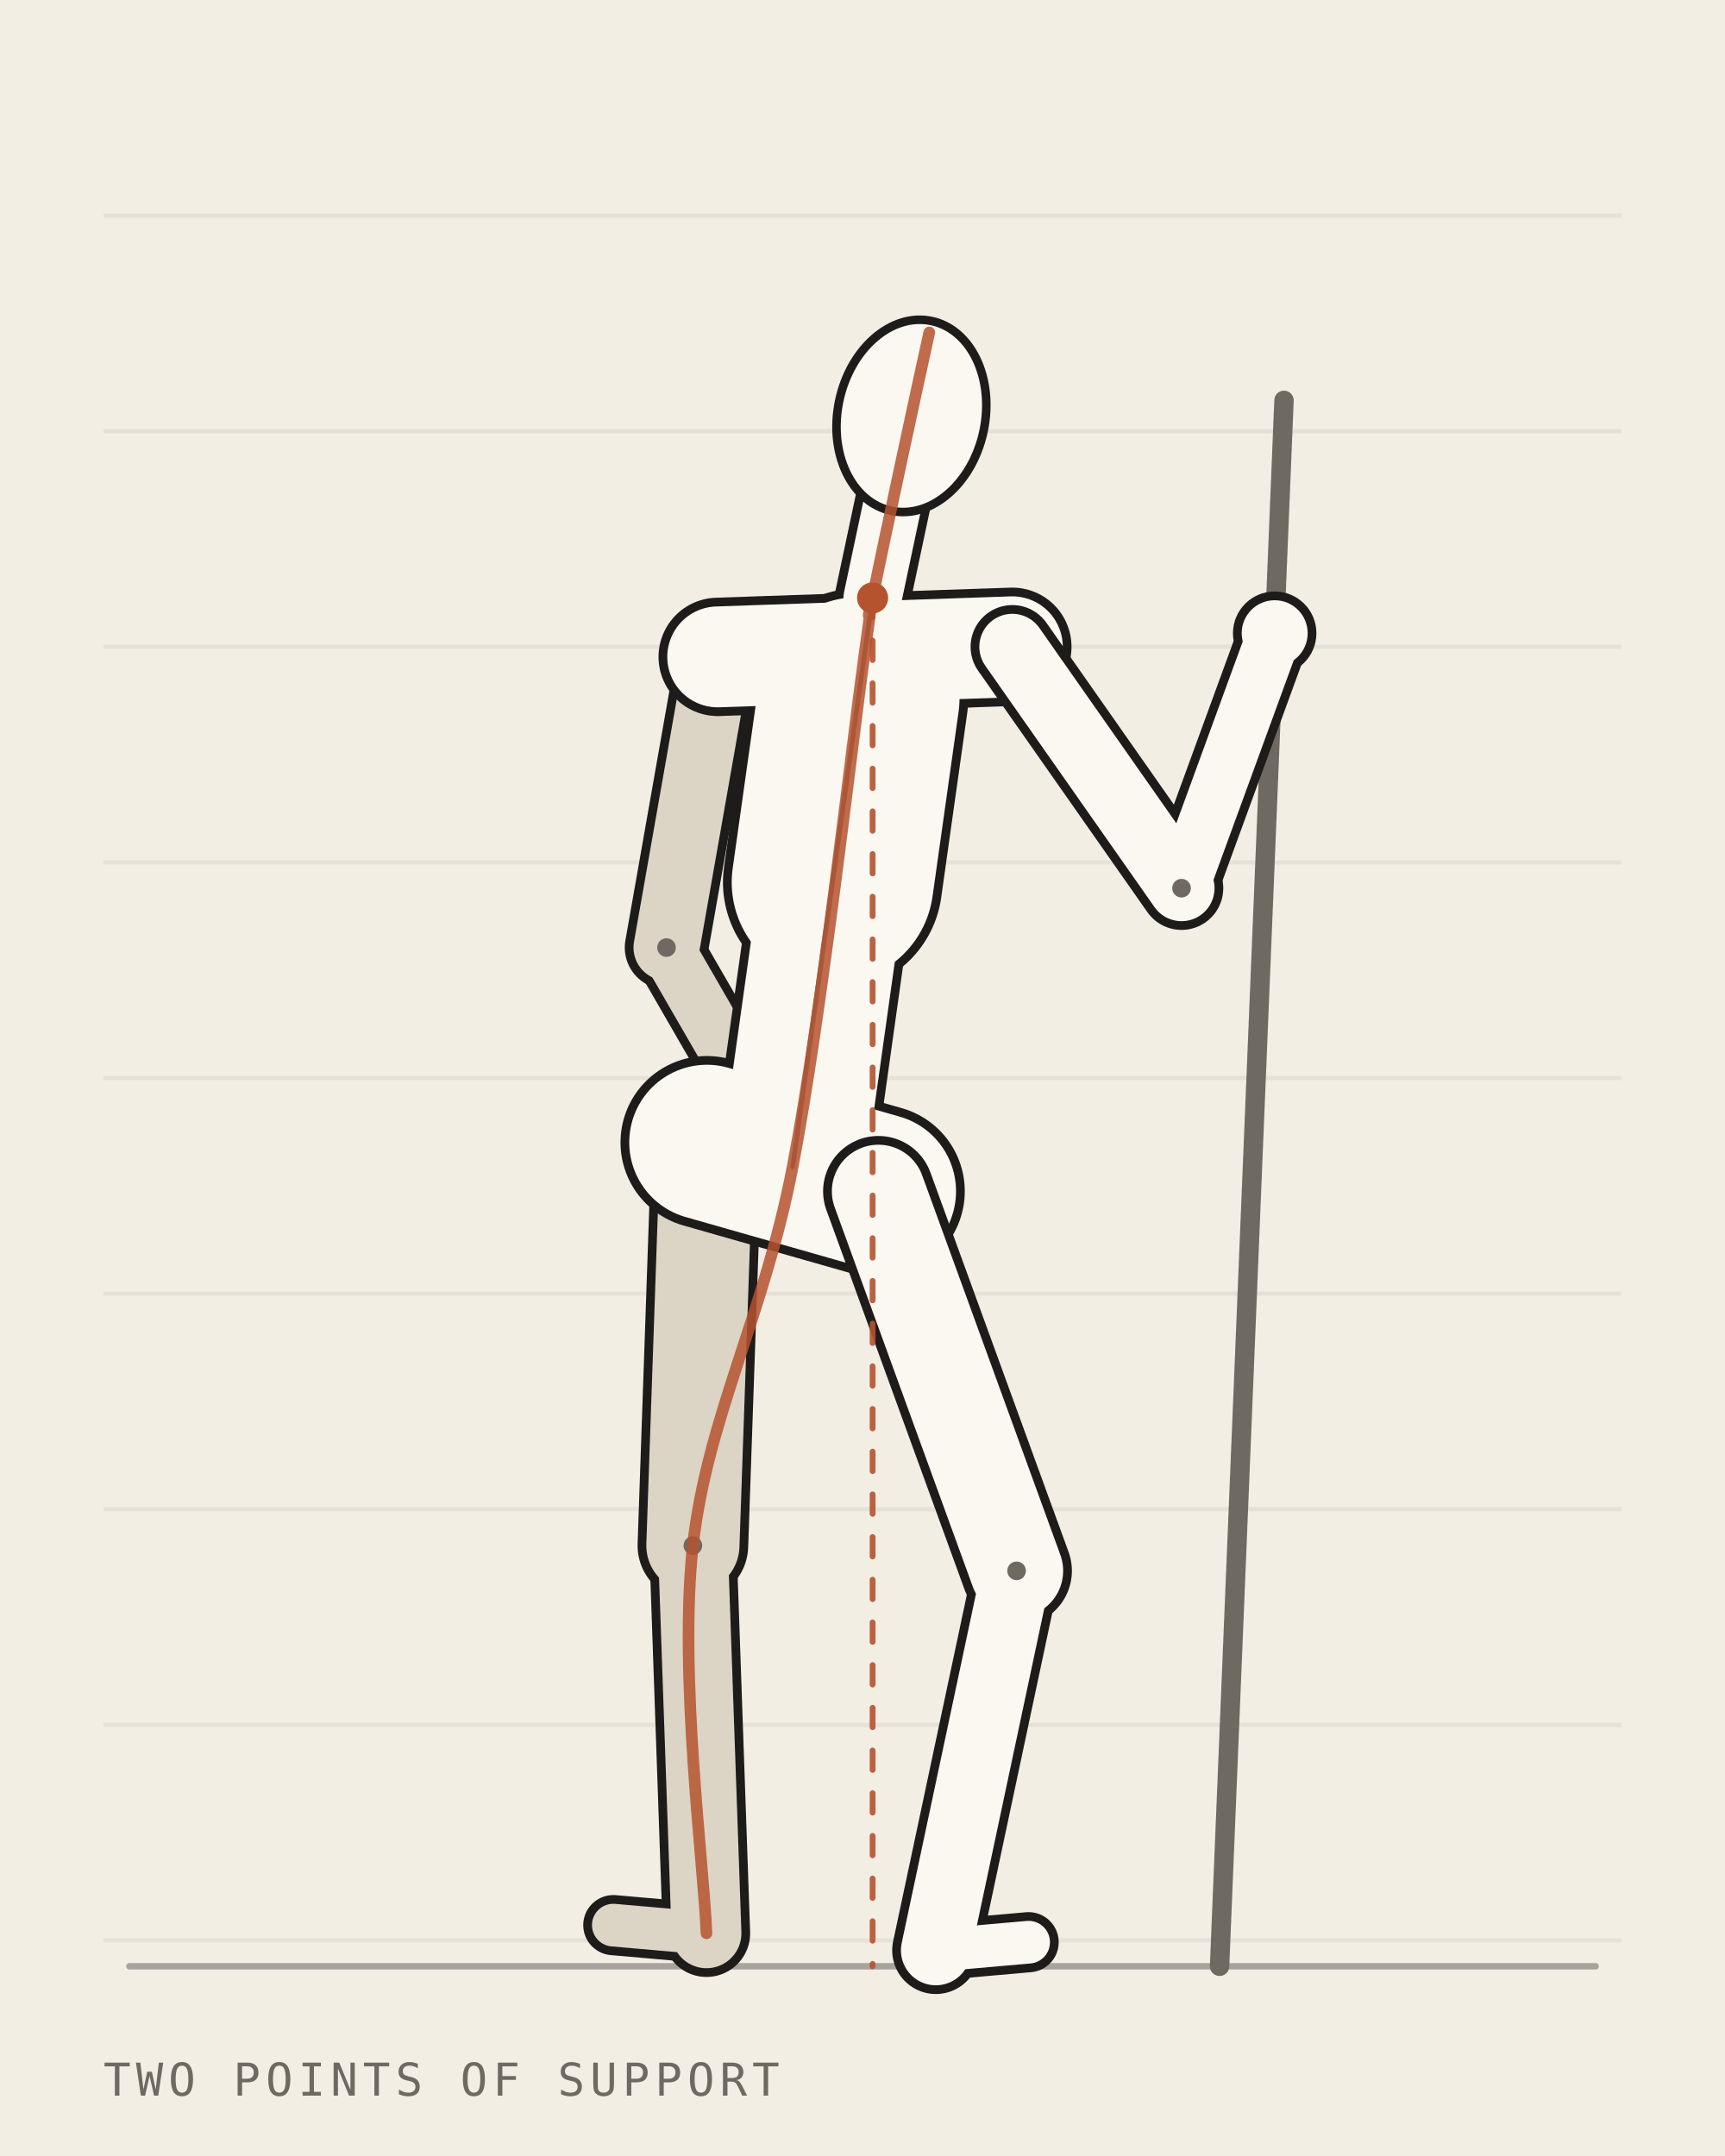
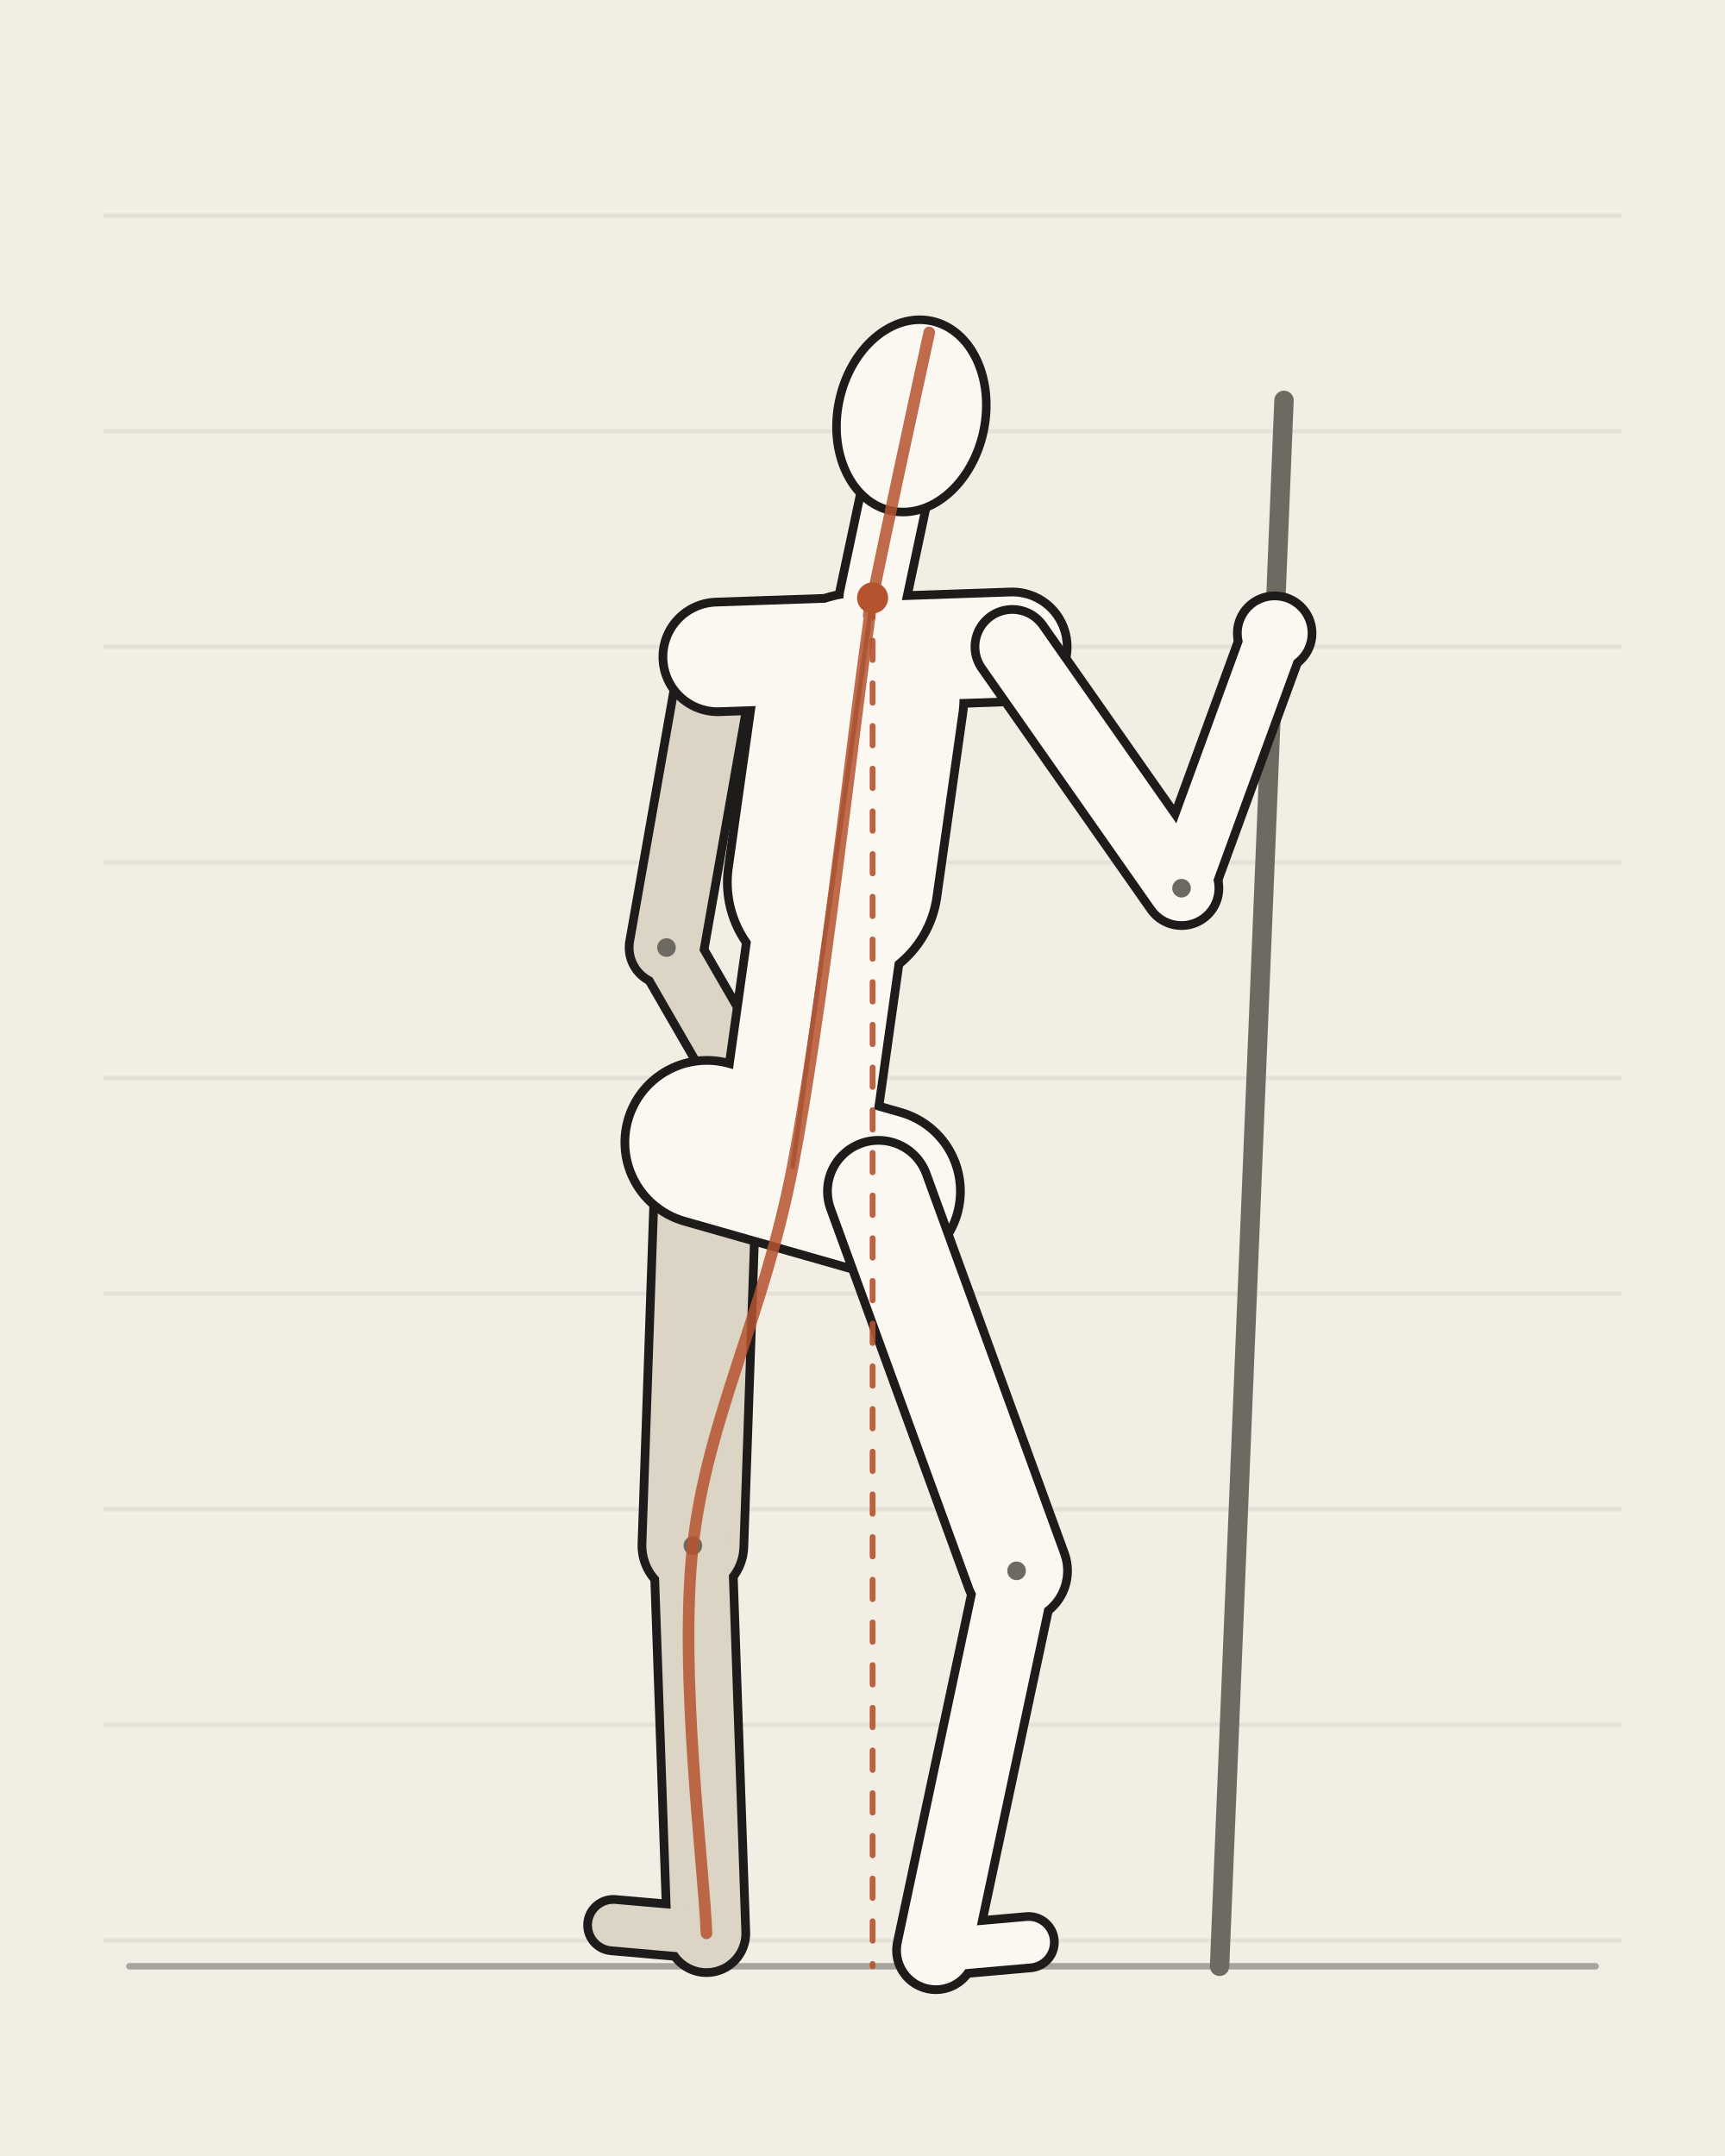
<svg xmlns="http://www.w3.org/2000/svg" viewBox="0 0 400 500" width="400" height="500" role="img" aria-label="balance supported">
  <rect width="400" height="500" fill="#F3EEE4" />
  <g stroke="#1D1C1A" stroke-opacity="0.06" stroke-width="1">
    <line x1="24" y1="50" x2="376" y2="50" />
    <line x1="24" y1="100" x2="376" y2="100" />
    <line x1="24" y1="150" x2="376" y2="150" />
    <line x1="24" y1="200" x2="376" y2="200" />
    <line x1="24" y1="250" x2="376" y2="250" />
    <line x1="24" y1="300" x2="376" y2="300" />
    <line x1="24" y1="350" x2="376" y2="350" />
    <line x1="24" y1="400" x2="376" y2="400" />
    <line x1="24" y1="450" x2="376" y2="450" />
  </g>
  <line x1="30" y1="456" x2="370" y2="456" stroke="#1D1C1A" stroke-width="1.5" stroke-linecap="round" stroke-opacity="0.35" />
  <g transform="translate(200 456) scale(0.9) translate(-200 -456)">
    <line x1="292" y1="456" x2="308.6" y2="52.5" stroke="#6E6A62" stroke-width="5" stroke-linecap="round" />
    <line x1="159.9" y1="243.7" x2="156.3" y2="347.6" stroke="#1D1C1A" stroke-width="28.5" stroke-linecap="round" />
    <line x1="156.3" y1="347.6" x2="159.8" y2="447.5" stroke="#1D1C1A" stroke-width="22.5" stroke-linecap="round" />
    <line x1="159.8" y1="447.5" x2="135.8" y2="445.4" stroke="#1D1C1A" stroke-width="15.5" stroke-linecap="round" />
    <line x1="162.7" y1="118.6" x2="149.5" y2="193.5" stroke="#1D1C1A" stroke-width="21.5" stroke-linecap="round" />
    <line x1="149.5" y1="193.5" x2="184.5" y2="254.1" stroke="#1D1C1A" stroke-width="18.5" stroke-linecap="round" />
    <circle cx="184.5" cy="254.1" r="10.75" fill="#1D1C1A" />
    <line x1="159.9" y1="243.7" x2="156.3" y2="347.6" stroke="#DCD4C5" stroke-width="24" stroke-linecap="round" />
    <line x1="156.3" y1="347.6" x2="159.8" y2="447.5" stroke="#DCD4C5" stroke-width="18" stroke-linecap="round" />
    <line x1="159.8" y1="447.5" x2="135.8" y2="445.4" stroke="#DCD4C5" stroke-width="11" stroke-linecap="round" />
    <line x1="162.7" y1="118.6" x2="149.5" y2="193.5" stroke="#DCD4C5" stroke-width="17" stroke-linecap="round" />
    <line x1="149.5" y1="193.5" x2="184.5" y2="254.1" stroke="#DCD4C5" stroke-width="14" stroke-linecap="round" />
    <circle cx="184.5" cy="254.1" r="8.5" fill="#DCD4C5" />
    <line x1="162.7" y1="118.6" x2="238.6" y2="116" stroke="#1D1C1A" stroke-width="30.5" stroke-linecap="round" />
    <line x1="199" y1="129.2" x2="192.3" y2="176.7" stroke="#1D1C1A" stroke-width="56.5" stroke-linecap="round" />
    <line x1="192.3" y1="176.7" x2="182" y2="250" stroke="#1D1C1A" stroke-width="41.94" stroke-linecap="round" />
    <line x1="159.9" y1="243.7" x2="204.1" y2="256.3" stroke="#1D1C1A" stroke-width="44.5" stroke-linecap="round" />
    <line x1="202.6" y1="103.4" x2="210.9" y2="64.3" stroke="#1D1C1A" stroke-width="19.5" stroke-linecap="round" />
    <ellipse cx="212.6" cy="56.5" rx="19" ry="25" transform="rotate(12 212.6 56.5)" fill="#1D1C1A" stroke="#1D1C1A" stroke-width="0" />
    <line x1="162.7" y1="118.6" x2="238.6" y2="116" stroke="#FBF8F2" stroke-width="26" stroke-linecap="round" />
    <line x1="199" y1="129.2" x2="192.3" y2="176.7" stroke="#FBF8F2" stroke-width="52" stroke-linecap="round" />
    <line x1="192.3" y1="176.7" x2="182" y2="250" stroke="#FBF8F2" stroke-width="37.44" stroke-linecap="round" />
    <line x1="159.9" y1="243.7" x2="204.1" y2="256.3" stroke="#FBF8F2" stroke-width="40" stroke-linecap="round" />
    <line x1="202.6" y1="103.4" x2="210.9" y2="64.3" stroke="#FBF8F2" stroke-width="15" stroke-linecap="round" />
    <ellipse cx="212.6" cy="56.5" rx="19" ry="25" transform="rotate(12 212.6 56.5)" fill="#FBF8F2" stroke="#1D1C1A" stroke-width="2.2" />
    <line x1="204.1" y1="256.3" x2="239.7" y2="354.1" stroke="#1D1C1A" stroke-width="28.5" stroke-linecap="round" />
    <line x1="239.7" y1="354.1" x2="218.9" y2="451.9" stroke="#1D1C1A" stroke-width="22.5" stroke-linecap="round" />
    <line x1="218.9" y1="451.9" x2="242.8" y2="449.8" stroke="#1D1C1A" stroke-width="15.5" stroke-linecap="round" />
    <line x1="238.6" y1="116" x2="282.2" y2="178.2" stroke="#1D1C1A" stroke-width="21.5" stroke-linecap="round" />
    <line x1="282.2" y1="178.2" x2="306.2" y2="112.5" stroke="#1D1C1A" stroke-width="18.5" stroke-linecap="round" />
    <circle cx="306.2" cy="112.5" r="10.75" fill="#1D1C1A" />
    <line x1="204.1" y1="256.3" x2="239.7" y2="354.1" stroke="#FBF8F2" stroke-width="24" stroke-linecap="round" />
    <line x1="239.7" y1="354.1" x2="218.9" y2="451.9" stroke="#FBF8F2" stroke-width="18" stroke-linecap="round" />
    <line x1="218.9" y1="451.9" x2="242.8" y2="449.8" stroke="#FBF8F2" stroke-width="11" stroke-linecap="round" />
    <line x1="238.6" y1="116" x2="282.2" y2="178.2" stroke="#FBF8F2" stroke-width="17" stroke-linecap="round" />
    <line x1="282.2" y1="178.2" x2="306.2" y2="112.5" stroke="#FBF8F2" stroke-width="14" stroke-linecap="round" />
    <circle cx="306.2" cy="112.5" r="8.5" fill="#FBF8F2" />
    <polyline points="202.6,103.4 200.6,117.3 182,250" fill="none" stroke="#6E6A62" stroke-width="1.2" stroke-linecap="round" stroke-linejoin="round" />
    <circle cx="282.2" cy="178.2" r="2.4" fill="#6E6A62" />
    <circle cx="239.7" cy="354.1" r="2.4" fill="#6E6A62" />
    <circle cx="149.5" cy="193.5" r="2.4" fill="#6E6A62" />
    <circle cx="156.3" cy="347.6" r="2.4" fill="#6E6A62" />
    <path d="M217.2,35 C214.7,46.4 205.3,89.7 202.6,103.4 C199.8,117.2 204.1,92.9 200.6,117.3 C197.2,141.7 189.4,211.6 182,250 C174.6,288.4 160,314.7 156.3,347.6 C152.6,380.5 159.2,430.9 159.8,447.5" fill="none" stroke="#B5532F" stroke-width="3" stroke-linecap="round" stroke-opacity="0.85" stroke-dasharray="0" />
    <line x1="202.6" y1="103.4" x2="202.6" y2="456" stroke="#B5532F" stroke-width="1.5" stroke-linecap="round" stroke-dasharray="5 6" stroke-opacity="0.9" />
    <circle cx="202.6" cy="103.4" r="4" fill="#B5532F" />
  </g>
-   <text x="24" y="486" font-family="ui-monospace, SFMono-Regular, Menlo, monospace" font-size="10.5" letter-spacing="1.2" fill="#6E6A62">TWO POINTS OF SUPPORT</text>
</svg>
